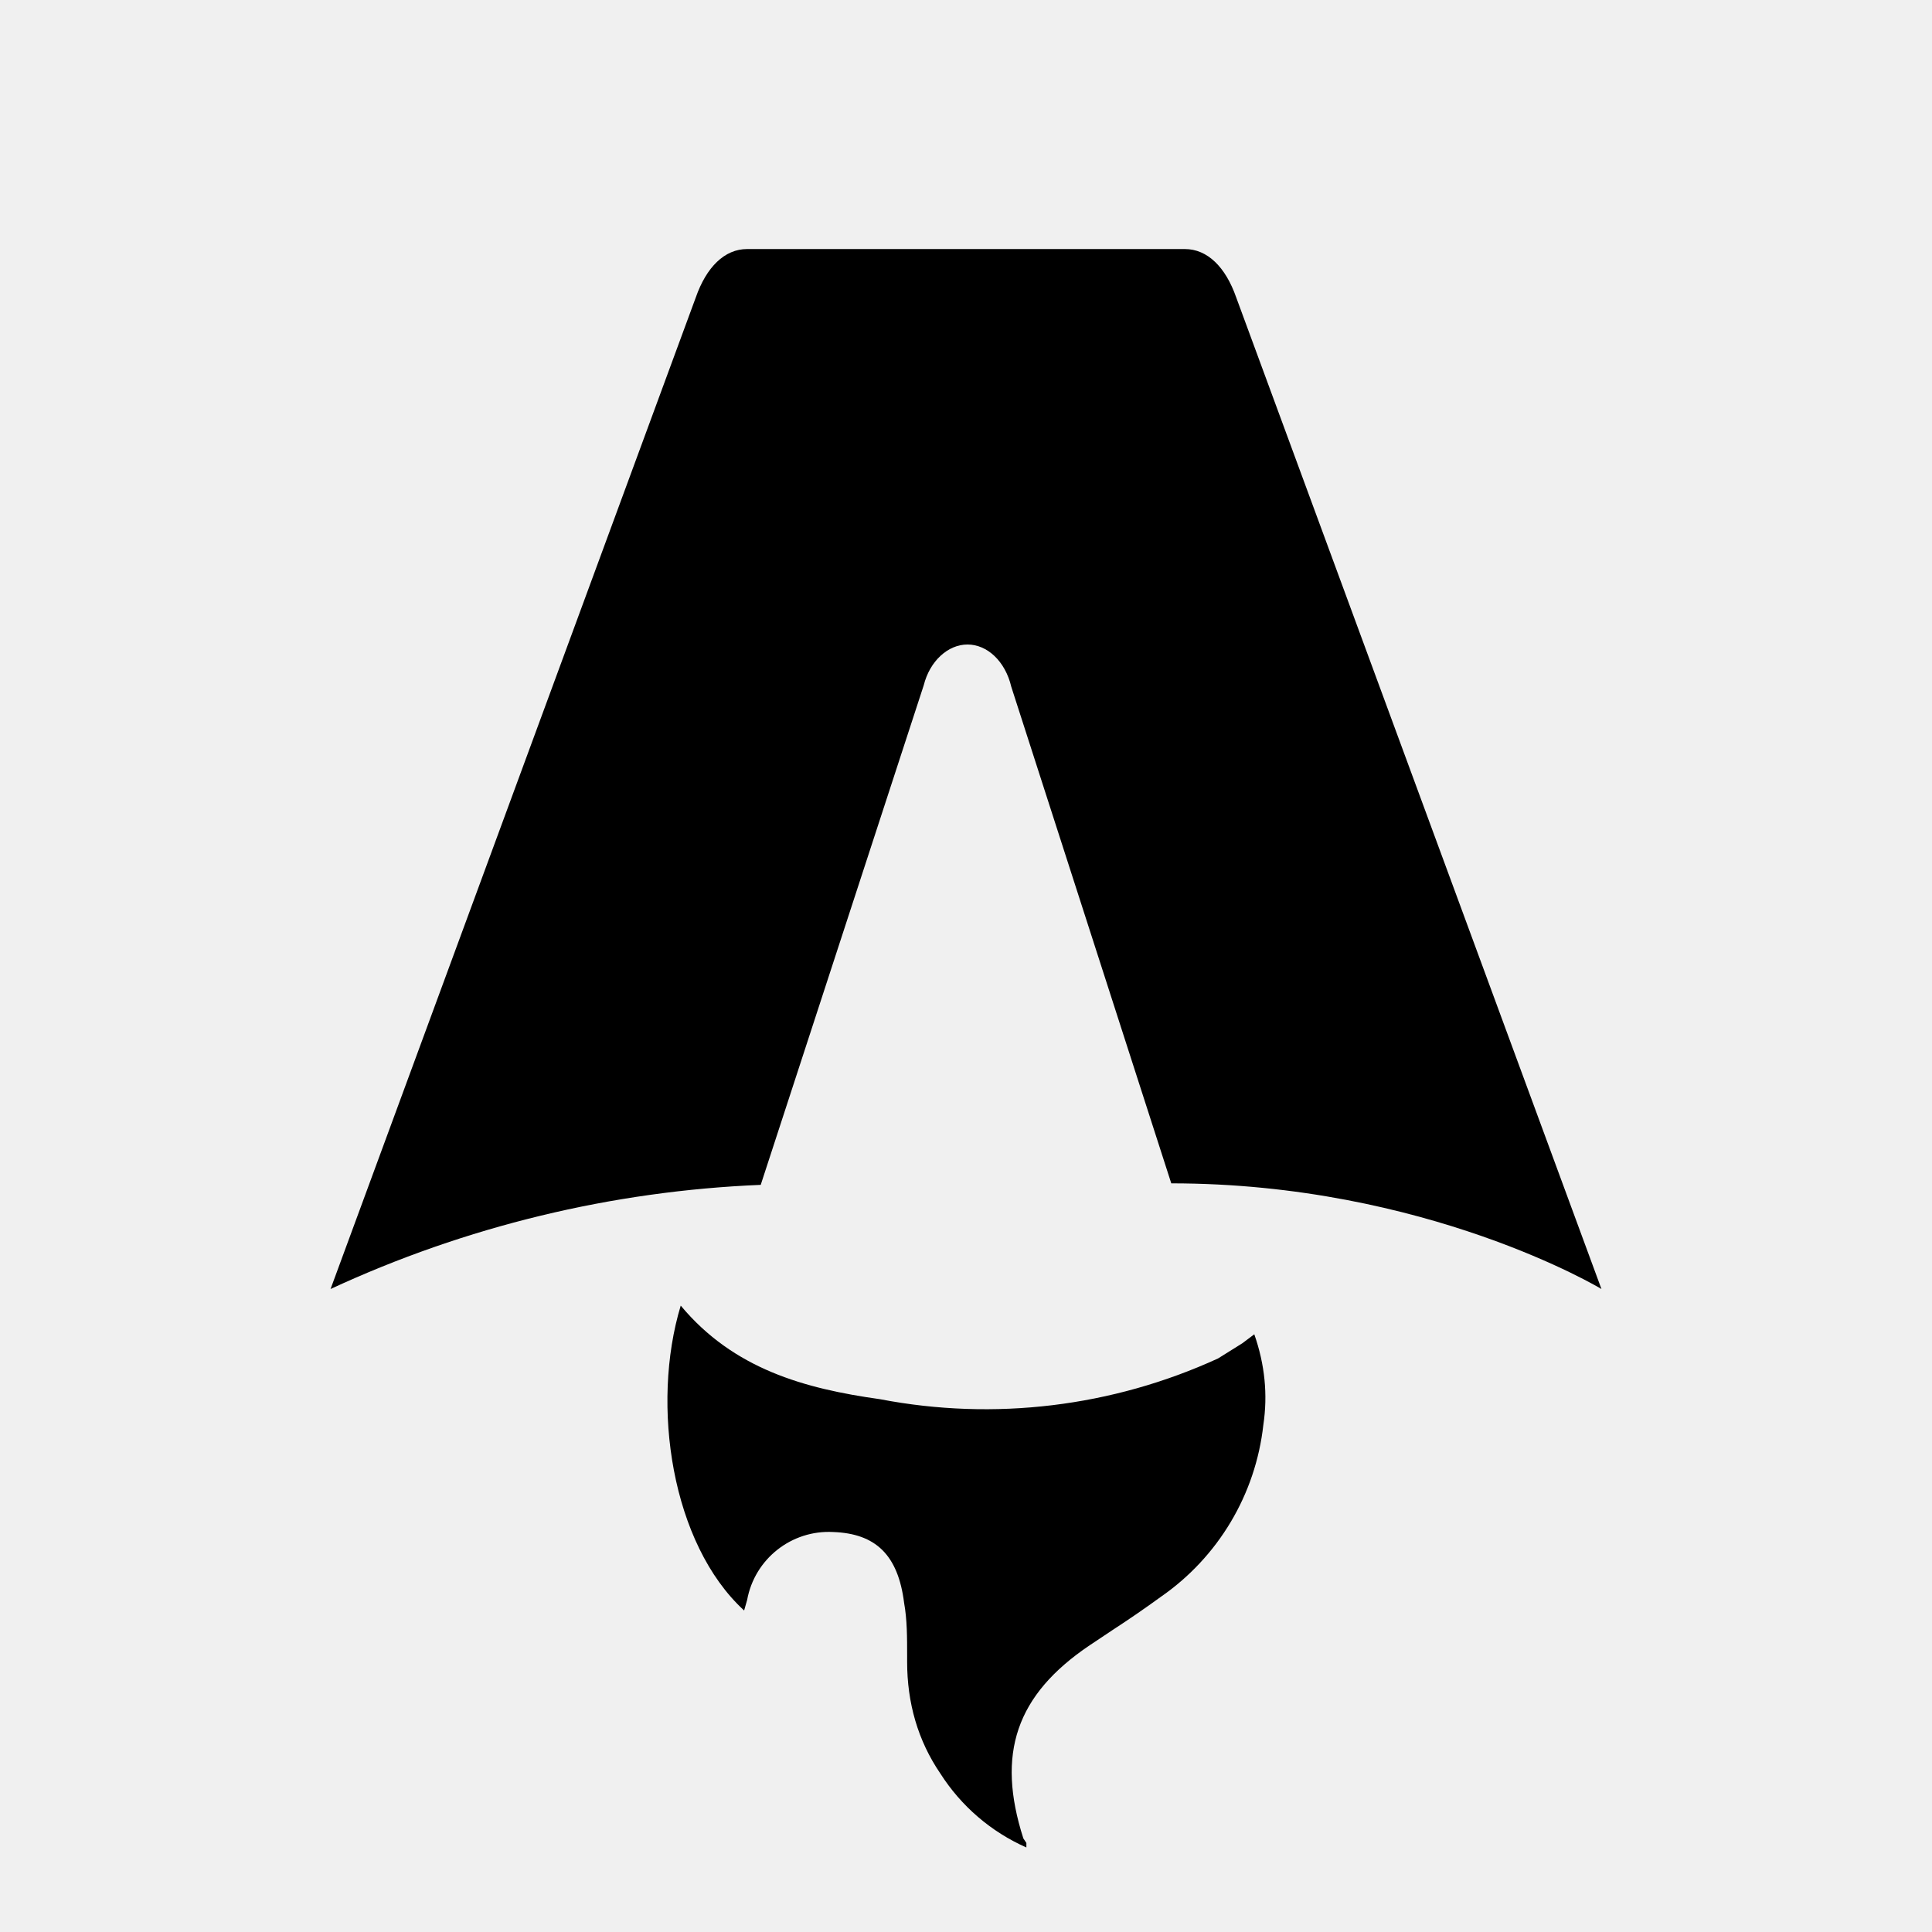
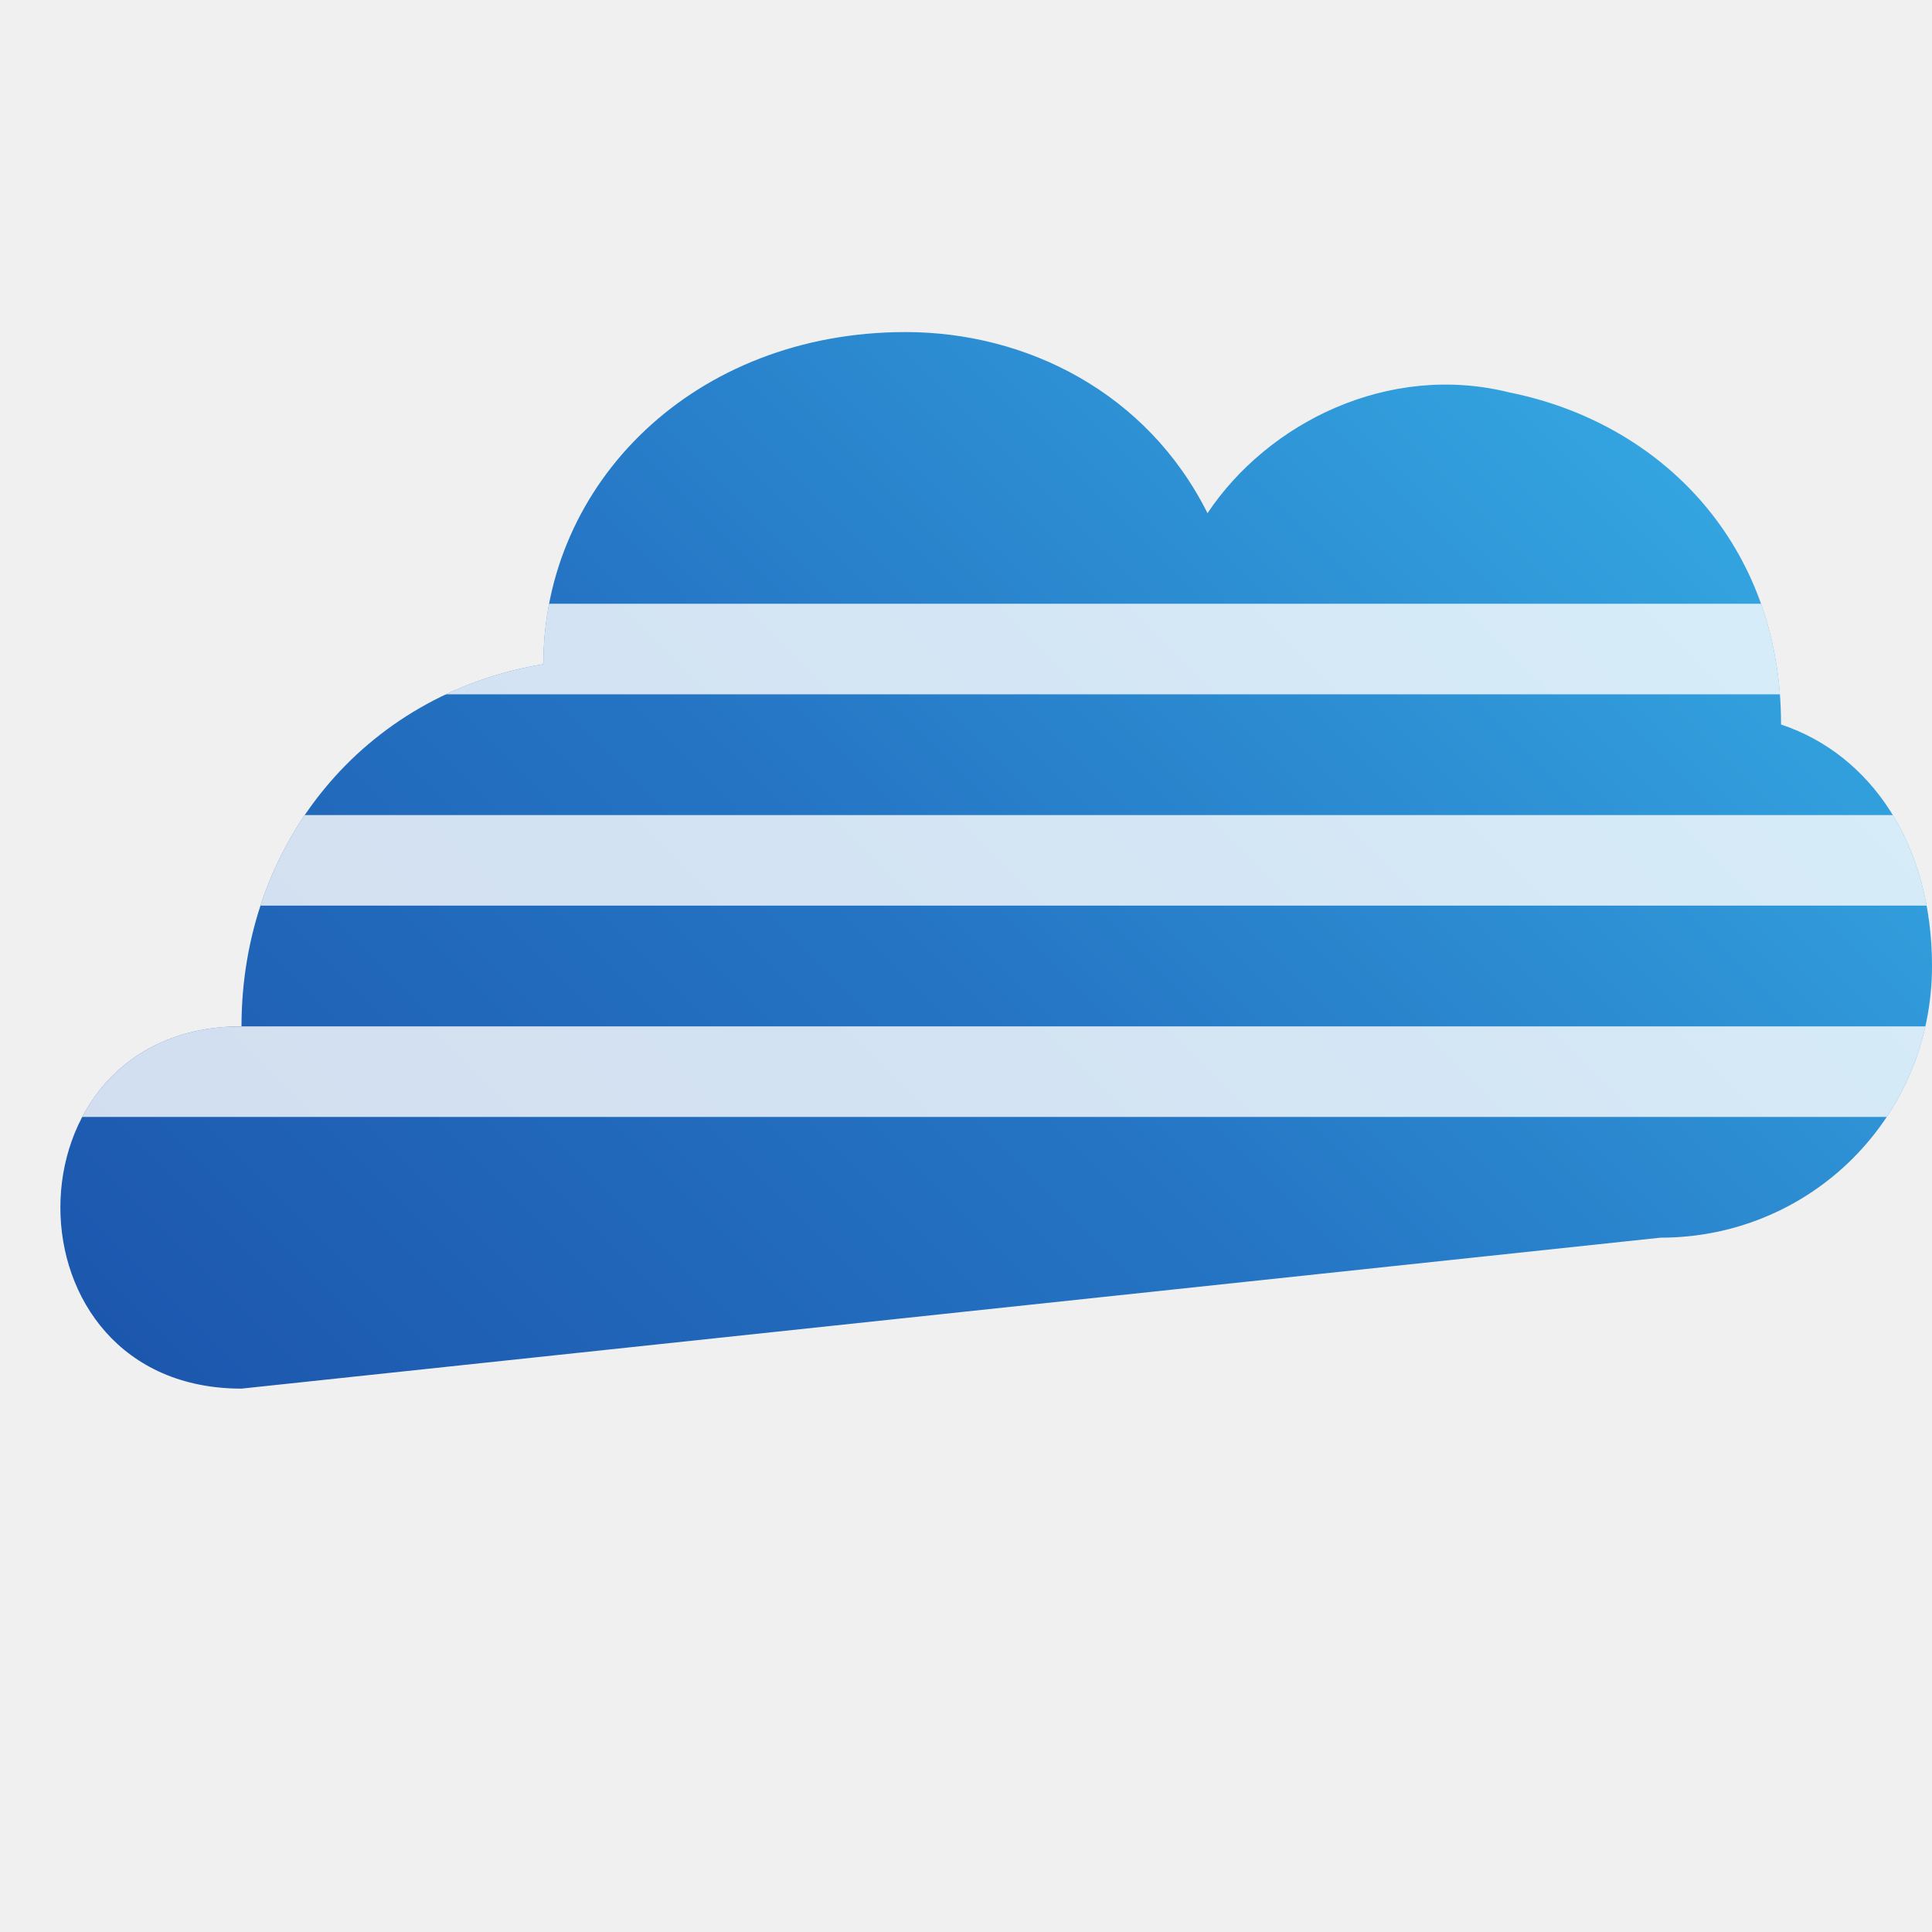
- <svg xmlns="http://www.w3.org/2000/svg" fill="none" viewBox="0 0 128 128">
-   <path d="M50.4 78.5a75.1 75.1 0 0 0-28.5 6.9l24.2-65.7c.7-2 1.9-3.2 3.4-3.2h29c1.5 0 2.7 1.2 3.4 3.2l24.2 65.7s-11.6-7-28.5-7L67 45.5c-.4-1.7-1.6-2.8-2.9-2.8-1.3 0-2.5 1.1-2.9 2.7L50.4 78.5Zm-1.1 28.2Zm-4.2-20.2c-2 6.6-.6 15.8 4.2 20.2a17.5 17.5 0 0 1 .2-.7 5.5 5.5 0 0 1 5.7-4.5c2.8.1 4.3 1.5 4.7 4.7.2 1.1.2 2.3.2 3.5v.4c0 2.7.7 5.2 2.2 7.4a13 13 0 0 0 5.7 4.9v-.3l-.2-.3c-1.8-5.6-.5-9.5 4.4-12.8l1.5-1a73 73 0 0 0 3.2-2.2 16 16 0 0 0 6.8-11.4c.3-2 .1-4-.6-6l-.8.6-1.6 1a37 37 0 0 1-22.4 2.7c-5-.7-9.7-2-13.2-6.2Z" />
-   <style>
-         path { fill: #000; }
-         @media (prefers-color-scheme: dark) {
-             path { fill: #FFF; }
-         }
-     </style>
+ <svg xmlns="http://www.w3.org/2000/svg" viewBox="0 0 64 64">
+   <defs>
+     <linearGradient id="g" x1="0.1" y1="0.9" x2="0.9" y2="0.1">
+       <stop offset="0%" stop-color="#1a4fa8" />
+       <stop offset="50%" stop-color="#2575c4" />
+       <stop offset="100%" stop-color="#38b2e8" />
+     </linearGradient>
+     <clipPath id="cloud">
+       <path d="         M 8,46         C 4,46 2,43 2,40         C 2,37 4,34 8,34         C 8,28 12,23 18,22         C 18,16 23,11 30,11         C 34,11 38,13 40,17         C 42,14 46,12 50,13         C 55,14 59,18 59,24         C 62,25 64,28 64,32         C 64,37 60,41 55,41         L 8,46 Z       " />
+     </clipPath>
+   </defs>
+   <rect x="0" y="0" width="64" height="64" fill="url(#g)" clip-path="url(#cloud)" />
+   <rect x="0" y="20" width="64" height="3" fill="white" opacity="0.8" clip-path="url(#cloud)" />
+   <rect x="0" y="27" width="64" height="3" fill="white" opacity="0.8" clip-path="url(#cloud)" />
+   <rect x="0" y="34" width="64" height="3" fill="white" opacity="0.8" clip-path="url(#cloud)" />
</svg>
